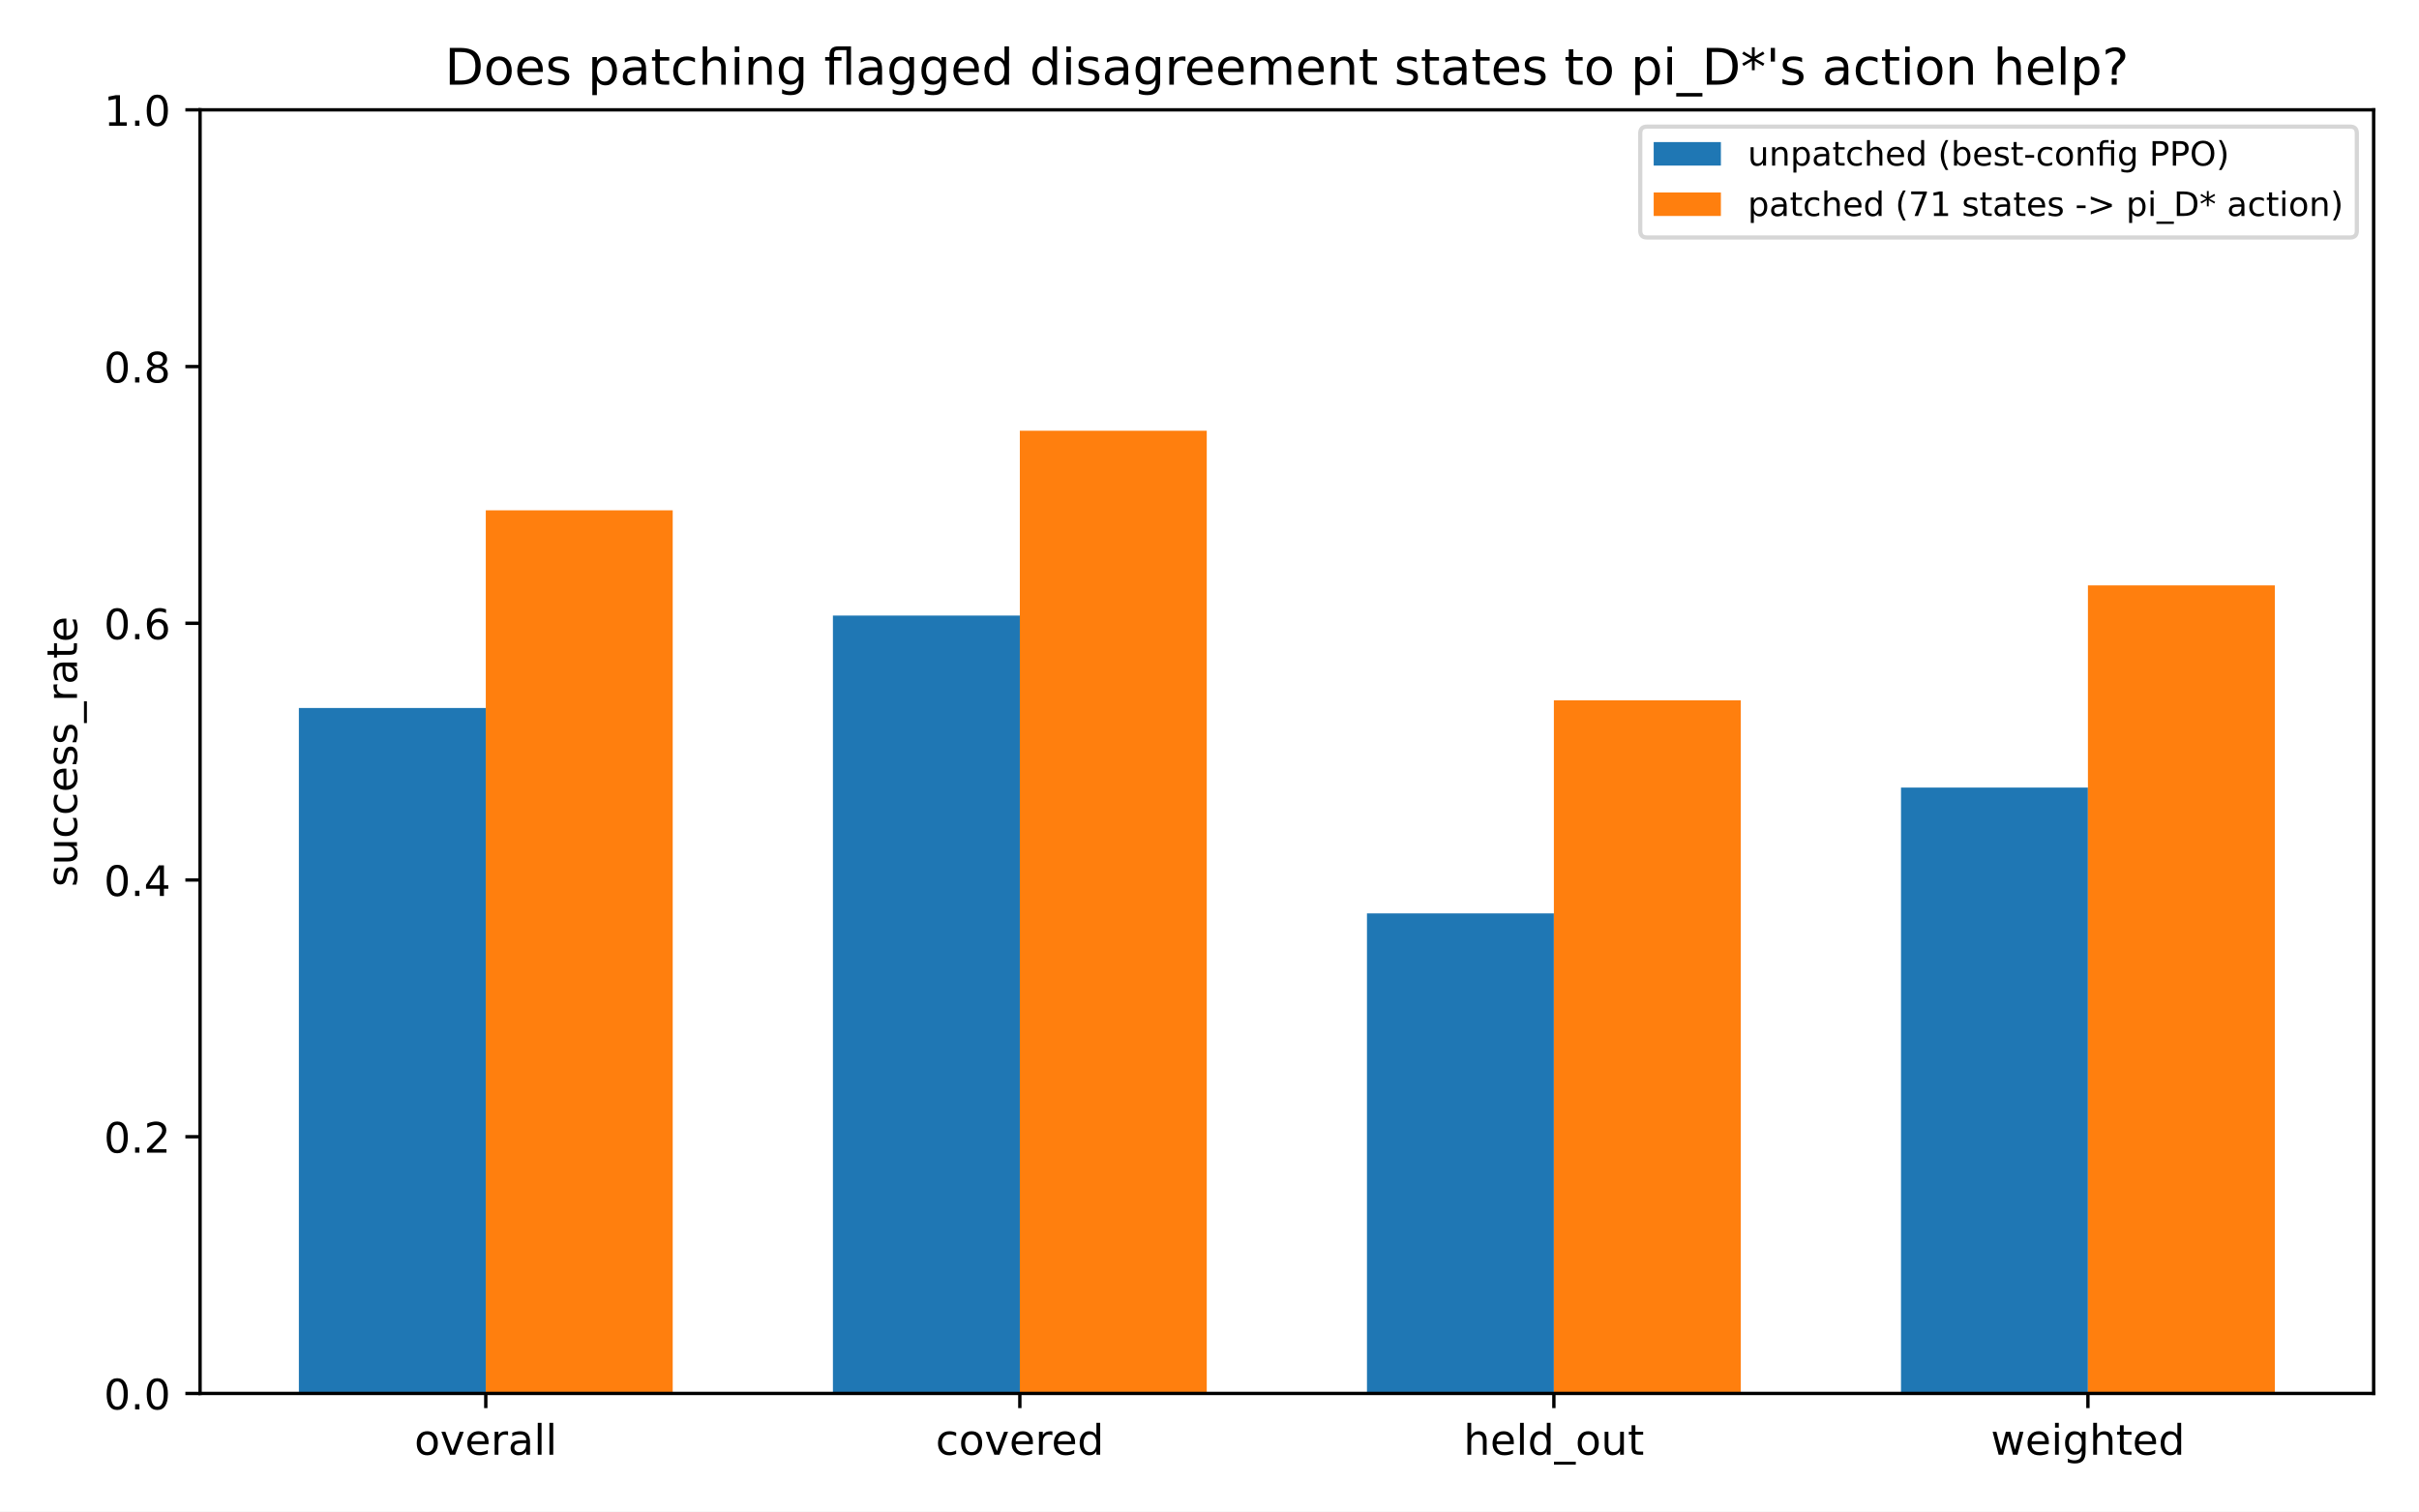
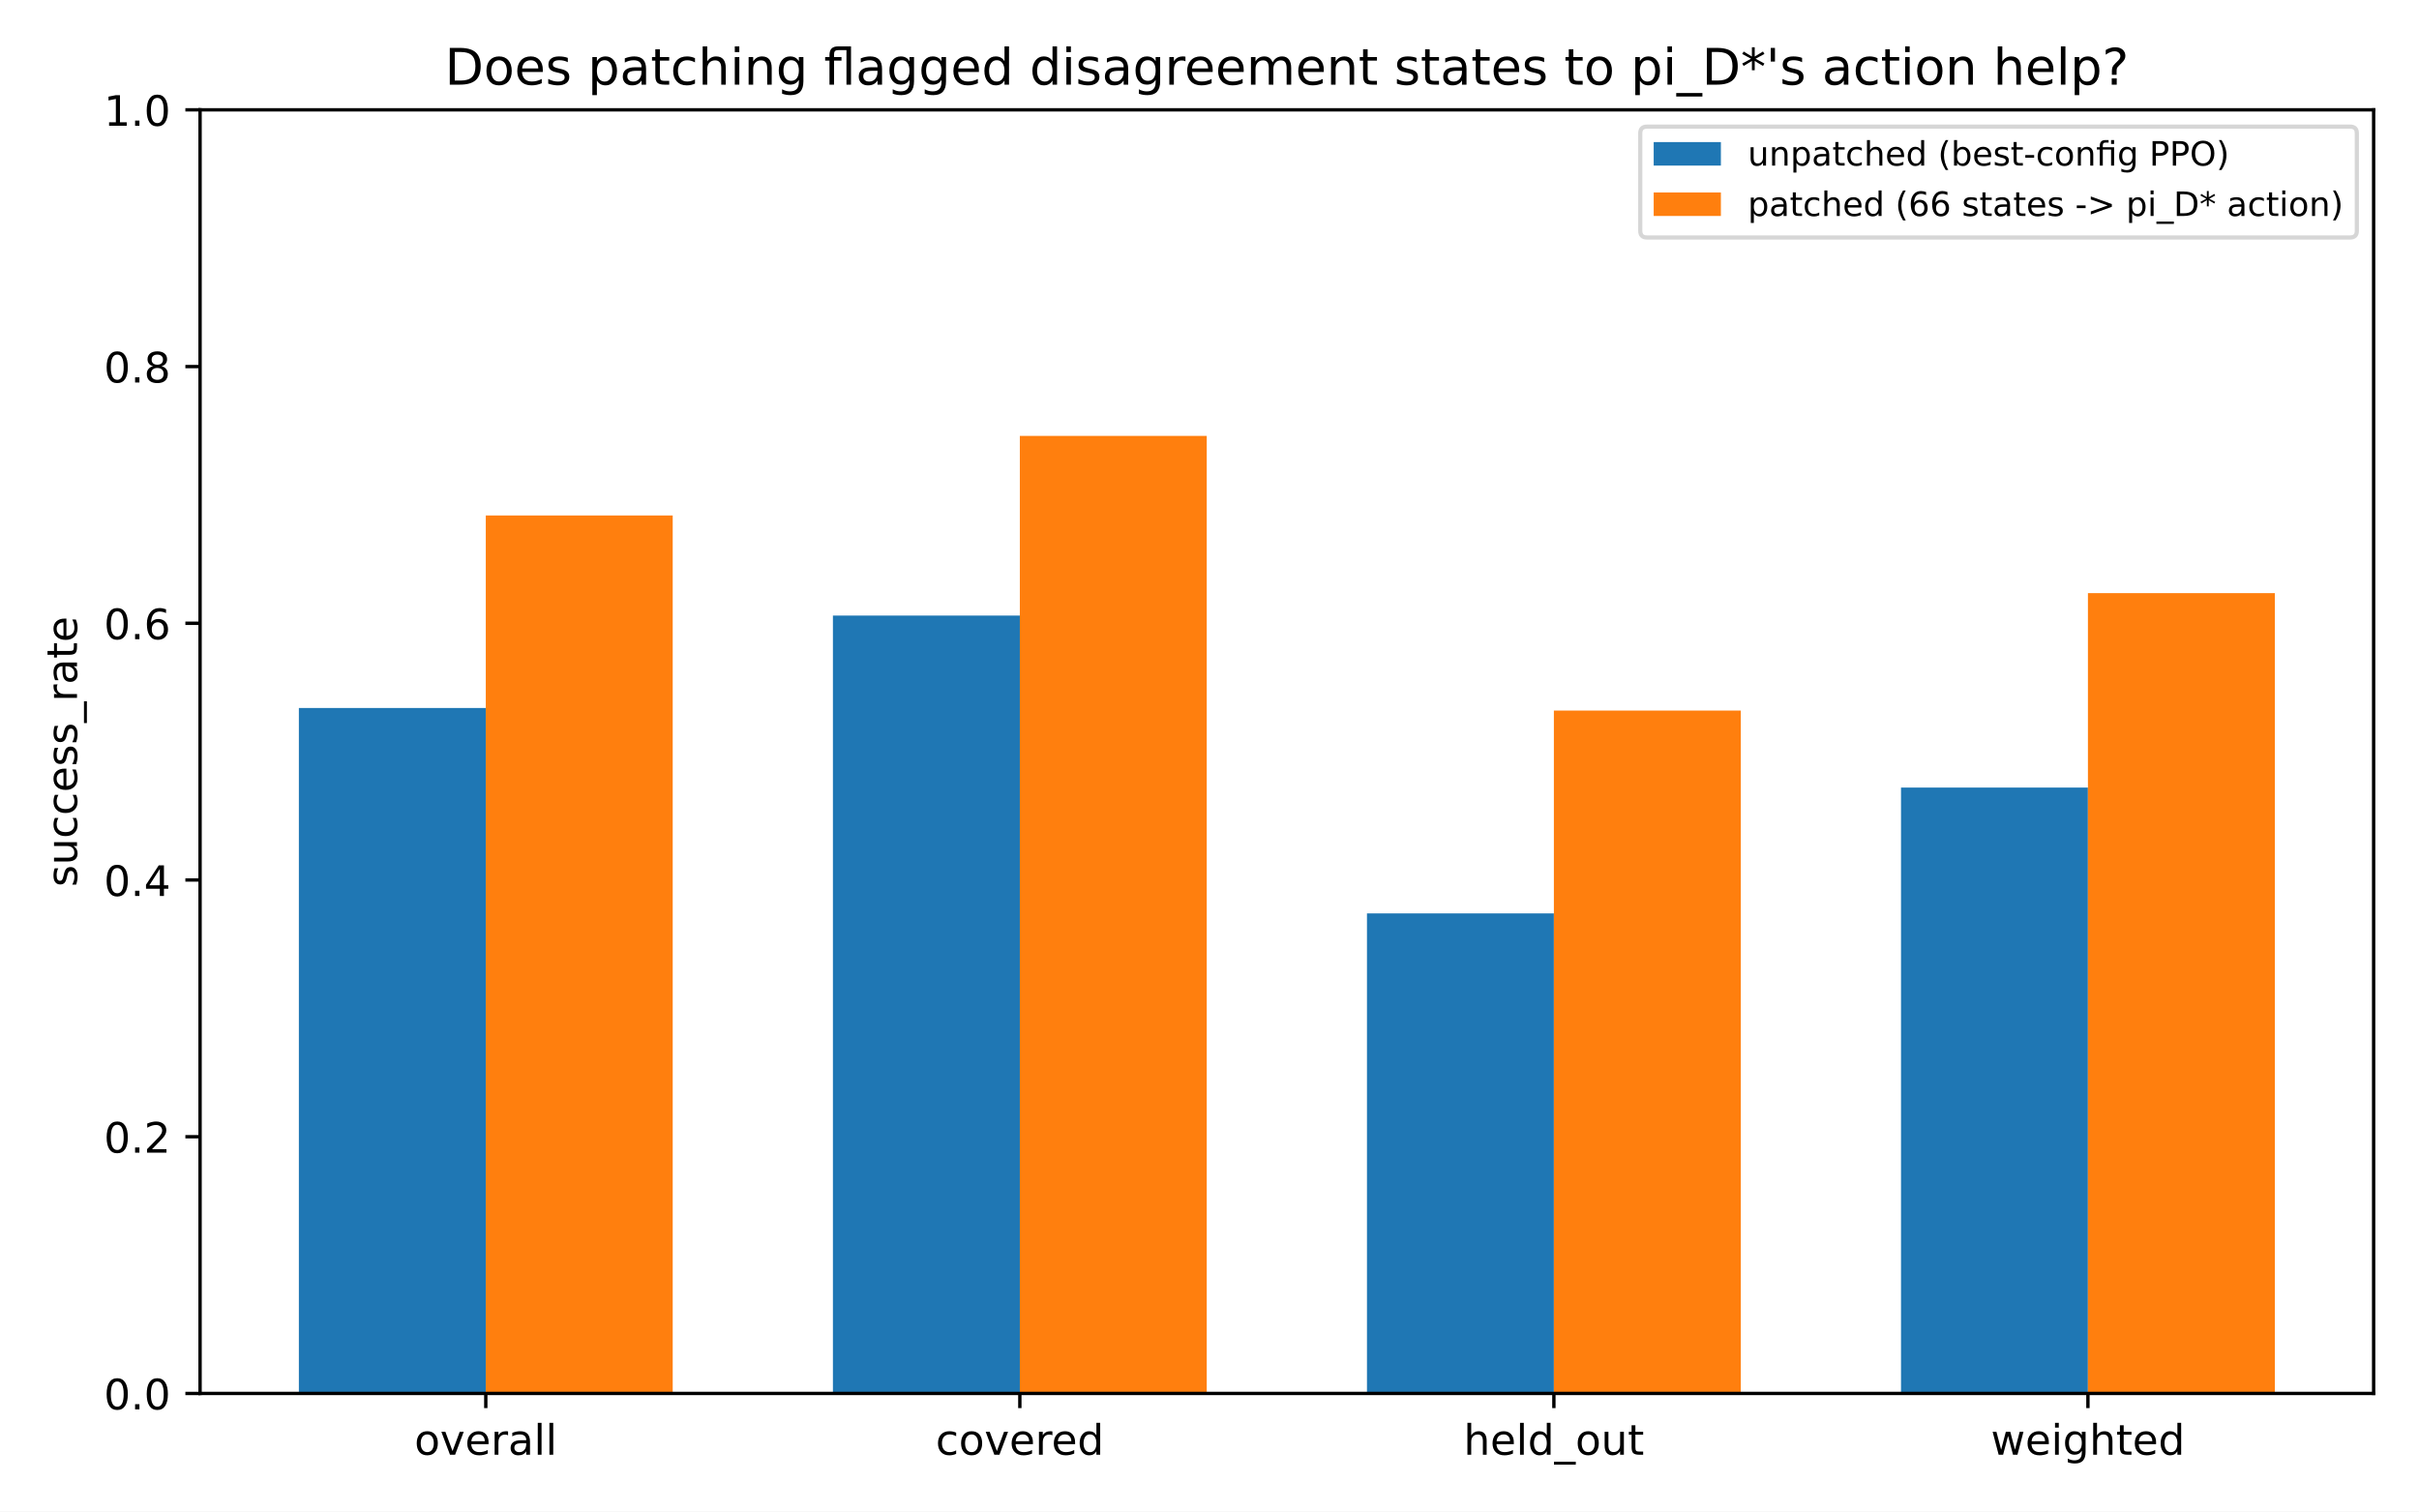
<svg xmlns="http://www.w3.org/2000/svg" xmlns:xlink="http://www.w3.org/1999/xlink" width="576pt" height="360pt" viewBox="0 0 576 360" version="1.1">
  <defs>
    <style type="text/css">*{stroke-linejoin: round; stroke-linecap: butt}</style>
  </defs>
  <g id="figure_1">
    <g id="patch_1">
      <path d="M 0 360  L 576 360  L 576 0  L 0 0  z " style="fill: #ffffff" />
    </g>
    <g id="axes_1">
      <g id="patch_2">
        <path d="M 47.64 331.878  L 565.2 331.878  L 565.2 26.16  L 47.64 26.16  z " style="fill: #ffffff" />
      </g>
      <g id="patch_3">
-         <path d="M 71.165 331.878  L 115.673 331.878  L 115.673 168.624  L 71.165 168.624  z " clip-path="url(#pdaf0932754)" style="fill: #1f77b4" />
+         <path d="M 71.165 331.878  L 115.673 331.878  L 115.673 168.624  L 71.165 168.624  z " clip-path="url(#p8ab4c88717)" style="fill: #1f77b4" />
      </g>
      <g id="patch_4">
-         <path d="M 198.33 331.878  L 242.838 331.878  L 242.838 146.613  L 198.33 146.613  z " clip-path="url(#pdaf0932754)" style="fill: #1f77b4" />
+         <path d="M 198.33 331.878  L 242.838 331.878  L 242.838 146.613  L 198.33 146.613  z " clip-path="url(#p8ab4c88717)" style="fill: #1f77b4" />
      </g>
      <g id="patch_5">
-         <path d="M 325.495 331.878  L 370.002 331.878  L 370.002 217.539  L 325.495 217.539  z " clip-path="url(#pdaf0932754)" style="fill: #1f77b4" />
+         <path d="M 325.495 331.878  L 370.002 331.878  L 370.002 217.539  L 325.495 217.539  z " clip-path="url(#p8ab4c88717)" style="fill: #1f77b4" />
      </g>
      <g id="patch_6">
-         <path d="M 452.659 331.878  L 497.167 331.878  L 497.167 187.579  L 452.659 187.579  z " clip-path="url(#pdaf0932754)" style="fill: #1f77b4" />
+         <path d="M 452.659 331.878  L 497.167 331.878  L 497.167 187.579  L 452.659 187.579  z " clip-path="url(#p8ab4c88717)" style="fill: #1f77b4" />
      </g>
      <g id="patch_7">
-         <path d="M 115.673 331.878  L 160.181 331.878  L 160.181 121.544  L 115.673 121.544  z " clip-path="url(#pdaf0932754)" style="fill: #ff7f0e" />
+         <path d="M 115.673 331.878  L 160.181 331.878  L 160.181 122.767  L 115.673 122.767  z " clip-path="url(#p8ab4c88717)" style="fill: #ff7f0e" />
      </g>
      <g id="patch_8">
-         <path d="M 242.838 331.878  L 287.345 331.878  L 287.345 102.589  L 242.838 102.589  z " clip-path="url(#pdaf0932754)" style="fill: #ff7f0e" />
+         <path d="M 242.838 331.878  L 287.345 331.878  L 287.345 103.812  L 242.838 103.812  z " clip-path="url(#p8ab4c88717)" style="fill: #ff7f0e" />
      </g>
      <g id="patch_9">
-         <path d="M 370.002 331.878  L 414.51 331.878  L 414.51 166.79  L 370.002 166.79  z " clip-path="url(#pdaf0932754)" style="fill: #ff7f0e" />
+         <path d="M 370.002 331.878  L 414.51 331.878  L 414.51 169.236  L 370.002 169.236  z " clip-path="url(#p8ab4c88717)" style="fill: #ff7f0e" />
      </g>
      <g id="patch_10">
-         <path d="M 497.167 331.878  L 541.675 331.878  L 541.675 139.428  L 497.167 139.428  z " clip-path="url(#pdaf0932754)" style="fill: #ff7f0e" />
+         <path d="M 497.167 331.878  L 541.675 331.878  L 541.675 141.263  L 497.167 141.263  z " clip-path="url(#p8ab4c88717)" style="fill: #ff7f0e" />
      </g>
      <g id="matplotlib.axis_1">
        <g id="xtick_1">
          <g id="line2d_1">
            <defs>
-               <path id="m076ad47d96" d="M 0 0  L 0 3.5  " style="stroke: #000000; stroke-width: 0.8" />
+               <path id="m109d5255bf" d="M 0 0  L 0 3.5  " style="stroke: #000000; stroke-width: 0.8" />
            </defs>
            <g>
-               <use xlink:href="#m076ad47d96" x="115.673" y="331.878" style="stroke: #000000; stroke-width: 0.8" />
+               <use xlink:href="#m109d5255bf" x="115.673" y="331.878" style="stroke: #000000; stroke-width: 0.8" />
            </g>
          </g>
          <g id="text_1">
            <g transform="translate(98.6801 346.4761) scale(0.1 -0.1)">
              <defs>
                <path id="DejaVuSans-52" d="M 1959 3097  Q 1497 3097 1228 2736  Q 959 2375 959 1747  Q 959 1119 1226 758  Q 1494 397 1959 397  Q 2419 397 2687 759  Q 2956 1122 2956 1747  Q 2956 2369 2687 2733  Q 2419 3097 1959 3097  z M 1959 3584  Q 2709 3584 3137 3096  Q 3566 2609 3566 1747  Q 3566 888 3137 398  Q 2709 -91 1959 -91  Q 1206 -91 779 398  Q 353 888 353 1747  Q 353 2609 779 3096  Q 1206 3584 1959 3584  z " transform="scale(0.015625)" />
                <path id="DejaVuSans-59" d="M 191 3500  L 800 3500  L 1894 563  L 2988 3500  L 3597 3500  L 2284 0  L 1503 0  L 191 3500  z " transform="scale(0.015625)" />
                <path id="DejaVuSans-48" d="M 3597 1894  L 3597 1613  L 953 1613  Q 991 1019 1311 708  Q 1631 397 2203 397  Q 2534 397 2845 478  Q 3156 559 3463 722  L 3463 178  Q 3153 47 2828 -22  Q 2503 -91 2169 -91  Q 1331 -91 842 396  Q 353 884 353 1716  Q 353 2575 817 3079  Q 1281 3584 2069 3584  Q 2775 3584 3186 3129  Q 3597 2675 3597 1894  z M 3022 2063  Q 3016 2534 2758 2815  Q 2500 3097 2075 3097  Q 1594 3097 1305 2825  Q 1016 2553 972 2059  L 3022 2063  z " transform="scale(0.015625)" />
                <path id="DejaVuSans-55" d="M 2631 2963  Q 2534 3019 2420 3045  Q 2306 3072 2169 3072  Q 1681 3072 1420 2755  Q 1159 2438 1159 1844  L 1159 0  L 581 0  L 581 3500  L 1159 3500  L 1159 2956  Q 1341 3275 1631 3429  Q 1922 3584 2338 3584  Q 2397 3584 2469 3576  Q 2541 3569 2628 3553  L 2631 2963  z " transform="scale(0.015625)" />
                <path id="DejaVuSans-44" d="M 2194 1759  Q 1497 1759 1228 1600  Q 959 1441 959 1056  Q 959 750 1161 570  Q 1363 391 1709 391  Q 2188 391 2477 730  Q 2766 1069 2766 1631  L 2766 1759  L 2194 1759  z M 3341 1997  L 3341 0  L 2766 0  L 2766 531  Q 2569 213 2275 61  Q 1981 -91 1556 -91  Q 1019 -91 701 211  Q 384 513 384 1019  Q 384 1609 779 1909  Q 1175 2209 1959 2209  L 2766 2209  L 2766 2266  Q 2766 2663 2505 2880  Q 2244 3097 1772 3097  Q 1472 3097 1187 3025  Q 903 2953 641 2809  L 641 3341  Q 956 3463 1253 3523  Q 1550 3584 1831 3584  Q 2591 3584 2966 3190  Q 3341 2797 3341 1997  z " transform="scale(0.015625)" />
                <path id="DejaVuSans-4f" d="M 603 4863  L 1178 4863  L 1178 0  L 603 0  L 603 4863  z " transform="scale(0.015625)" />
              </defs>
              <use xlink:href="#DejaVuSans-52" />
              <use xlink:href="#DejaVuSans-59" transform="translate(61.1875 0)" />
              <use xlink:href="#DejaVuSans-48" transform="translate(120.375 0)" />
              <use xlink:href="#DejaVuSans-55" transform="translate(181.9062 0)" />
              <use xlink:href="#DejaVuSans-44" transform="translate(223.0156 0)" />
              <use xlink:href="#DejaVuSans-4f" transform="translate(284.2969 0)" />
              <use xlink:href="#DejaVuSans-4f" transform="translate(312.0781 0)" />
            </g>
          </g>
        </g>
        <g id="xtick_2">
          <g id="line2d_2">
            <g>
-               <use xlink:href="#m076ad47d96" x="242.838" y="331.878" style="stroke: #000000; stroke-width: 0.8" />
+               <use xlink:href="#m109d5255bf" x="242.838" y="331.878" style="stroke: #000000; stroke-width: 0.8" />
            </g>
          </g>
          <g id="text_2">
            <g transform="translate(222.7971 346.4761) scale(0.1 -0.1)">
              <defs>
                <path id="DejaVuSans-46" d="M 3122 3366  L 3122 2828  Q 2878 2963 2633 3030  Q 2388 3097 2138 3097  Q 1578 3097 1268 2742  Q 959 2388 959 1747  Q 959 1106 1268 751  Q 1578 397 2138 397  Q 2388 397 2633 464  Q 2878 531 3122 666  L 3122 134  Q 2881 22 2623 -34  Q 2366 -91 2075 -91  Q 1284 -91 818 406  Q 353 903 353 1747  Q 353 2603 823 3093  Q 1294 3584 2113 3584  Q 2378 3584 2631 3529  Q 2884 3475 3122 3366  z " transform="scale(0.015625)" />
                <path id="DejaVuSans-47" d="M 2906 2969  L 2906 4863  L 3481 4863  L 3481 0  L 2906 0  L 2906 525  Q 2725 213 2448 61  Q 2172 -91 1784 -91  Q 1150 -91 751 415  Q 353 922 353 1747  Q 353 2572 751 3078  Q 1150 3584 1784 3584  Q 2172 3584 2448 3432  Q 2725 3281 2906 2969  z M 947 1747  Q 947 1113 1208 752  Q 1469 391 1925 391  Q 2381 391 2643 752  Q 2906 1113 2906 1747  Q 2906 2381 2643 2742  Q 2381 3103 1925 3103  Q 1469 3103 1208 2742  Q 947 2381 947 1747  z " transform="scale(0.015625)" />
              </defs>
              <use xlink:href="#DejaVuSans-46" />
              <use xlink:href="#DejaVuSans-52" transform="translate(54.98438 0)" />
              <use xlink:href="#DejaVuSans-59" transform="translate(116.1719 0)" />
              <use xlink:href="#DejaVuSans-48" transform="translate(175.3594 0)" />
              <use xlink:href="#DejaVuSans-55" transform="translate(236.8906 0)" />
              <use xlink:href="#DejaVuSans-48" transform="translate(275.7969 0)" />
              <use xlink:href="#DejaVuSans-47" transform="translate(337.3281 0)" />
            </g>
          </g>
        </g>
        <g id="xtick_3">
          <g id="line2d_3">
            <g>
-               <use xlink:href="#m076ad47d96" x="370.002" y="331.878" style="stroke: #000000; stroke-width: 0.8" />
+               <use xlink:href="#m109d5255bf" x="370.002" y="331.878" style="stroke: #000000; stroke-width: 0.8" />
            </g>
          </g>
          <g id="text_3">
            <g transform="translate(348.5054 346.4761) scale(0.1 -0.1)">
              <defs>
                <path id="DejaVuSans-4b" d="M 3513 2113  L 3513 0  L 2938 0  L 2938 2094  Q 2938 2591 2744 2837  Q 2550 3084 2163 3084  Q 1697 3084 1428 2787  Q 1159 2491 1159 1978  L 1159 0  L 581 0  L 581 4863  L 1159 4863  L 1159 2956  Q 1366 3272 1645 3428  Q 1925 3584 2291 3584  Q 2894 3584 3203 3211  Q 3513 2838 3513 2113  z " transform="scale(0.015625)" />
                <path id="DejaVuSans-42" d="M 3263 -1063  L 3263 -1509  L -63 -1509  L -63 -1063  L 3263 -1063  z " transform="scale(0.015625)" />
                <path id="DejaVuSans-58" d="M 544 1381  L 544 3500  L 1119 3500  L 1119 1403  Q 1119 906 1312 657  Q 1506 409 1894 409  Q 2359 409 2629 706  Q 2900 1003 2900 1516  L 2900 3500  L 3475 3500  L 3475 0  L 2900 0  L 2900 538  Q 2691 219 2414 64  Q 2138 -91 1772 -91  Q 1169 -91 856 284  Q 544 659 544 1381  z M 1991 3584  L 1991 3584  z " transform="scale(0.015625)" />
                <path id="DejaVuSans-57" d="M 1172 4494  L 1172 3500  L 2356 3500  L 2356 3053  L 1172 3053  L 1172 1153  Q 1172 725 1289 603  Q 1406 481 1766 481  L 2356 481  L 2356 0  L 1766 0  Q 1100 0 847 248  Q 594 497 594 1153  L 594 3053  L 172 3053  L 172 3500  L 594 3500  L 594 4494  L 1172 4494  z " transform="scale(0.015625)" />
              </defs>
              <use xlink:href="#DejaVuSans-4b" />
              <use xlink:href="#DejaVuSans-48" transform="translate(63.375 0)" />
              <use xlink:href="#DejaVuSans-4f" transform="translate(124.9062 0)" />
              <use xlink:href="#DejaVuSans-47" transform="translate(152.6875 0)" />
              <use xlink:href="#DejaVuSans-42" transform="translate(216.1719 0)" />
              <use xlink:href="#DejaVuSans-52" transform="translate(266.1719 0)" />
              <use xlink:href="#DejaVuSans-58" transform="translate(327.3594 0)" />
              <use xlink:href="#DejaVuSans-57" transform="translate(390.7344 0)" />
            </g>
          </g>
        </g>
        <g id="xtick_4">
          <g id="line2d_4">
            <g>
-               <use xlink:href="#m076ad47d96" x="497.167" y="331.878" style="stroke: #000000; stroke-width: 0.8" />
+               <use xlink:href="#m109d5255bf" x="497.167" y="331.878" style="stroke: #000000; stroke-width: 0.8" />
            </g>
          </g>
          <g id="text_4">
            <g transform="translate(474.0583 346.4761) scale(0.1 -0.1)">
              <defs>
                <path id="DejaVuSans-5a" d="M 269 3500  L 844 3500  L 1563 769  L 2278 3500  L 2956 3500  L 3675 769  L 4391 3500  L 4966 3500  L 4050 0  L 3372 0  L 2619 2869  L 1863 0  L 1184 0  L 269 3500  z " transform="scale(0.015625)" />
                <path id="DejaVuSans-4c" d="M 603 3500  L 1178 3500  L 1178 0  L 603 0  L 603 3500  z M 603 4863  L 1178 4863  L 1178 4134  L 603 4134  L 603 4863  z " transform="scale(0.015625)" />
                <path id="DejaVuSans-4a" d="M 2906 1791  Q 2906 2416 2648 2759  Q 2391 3103 1925 3103  Q 1463 3103 1205 2759  Q 947 2416 947 1791  Q 947 1169 1205 825  Q 1463 481 1925 481  Q 2391 481 2648 825  Q 2906 1169 2906 1791  z M 3481 434  Q 3481 -459 3084 -895  Q 2688 -1331 1869 -1331  Q 1566 -1331 1297 -1286  Q 1028 -1241 775 -1147  L 775 -588  Q 1028 -725 1275 -790  Q 1522 -856 1778 -856  Q 2344 -856 2625 -561  Q 2906 -266 2906 331  L 2906 616  Q 2728 306 2450 153  Q 2172 0 1784 0  Q 1141 0 747 490  Q 353 981 353 1791  Q 353 2603 747 3093  Q 1141 3584 1784 3584  Q 2172 3584 2450 3431  Q 2728 3278 2906 2969  L 2906 3500  L 3481 3500  L 3481 434  z " transform="scale(0.015625)" />
              </defs>
              <use xlink:href="#DejaVuSans-5a" />
              <use xlink:href="#DejaVuSans-48" transform="translate(81.78125 0)" />
              <use xlink:href="#DejaVuSans-4c" transform="translate(143.3125 0)" />
              <use xlink:href="#DejaVuSans-4a" transform="translate(171.0938 0)" />
              <use xlink:href="#DejaVuSans-4b" transform="translate(234.5781 0)" />
              <use xlink:href="#DejaVuSans-57" transform="translate(297.9531 0)" />
              <use xlink:href="#DejaVuSans-48" transform="translate(337.1562 0)" />
              <use xlink:href="#DejaVuSans-47" transform="translate(398.6875 0)" />
            </g>
          </g>
        </g>
      </g>
      <g id="matplotlib.axis_2">
        <g id="ytick_1">
          <g id="line2d_5">
            <defs>
-               <path id="mdde2400d10" d="M 0 0  L -3.5 0  " style="stroke: #000000; stroke-width: 0.8" />
+               <path id="m7473b26b9c" d="M 0 0  L -3.5 0  " style="stroke: #000000; stroke-width: 0.8" />
            </defs>
            <g>
-               <use xlink:href="#mdde2400d10" x="47.64" y="331.878" style="stroke: #000000; stroke-width: 0.8" />
+               <use xlink:href="#m7473b26b9c" x="47.64" y="331.878" style="stroke: #000000; stroke-width: 0.8" />
            </g>
          </g>
          <g id="text_5">
            <g transform="translate(24.73688 335.6765) scale(0.1 -0.1)">
              <defs>
                <path id="DejaVuSans-13" d="M 2034 4250  Q 1547 4250 1301 3770  Q 1056 3291 1056 2328  Q 1056 1369 1301 889  Q 1547 409 2034 409  Q 2525 409 2770 889  Q 3016 1369 3016 2328  Q 3016 3291 2770 3770  Q 2525 4250 2034 4250  z M 2034 4750  Q 2819 4750 3233 4129  Q 3647 3509 3647 2328  Q 3647 1150 3233 529  Q 2819 -91 2034 -91  Q 1250 -91 836 529  Q 422 1150 422 2328  Q 422 3509 836 4129  Q 1250 4750 2034 4750  z " transform="scale(0.015625)" />
                <path id="DejaVuSans-11" d="M 684 794  L 1344 794  L 1344 0  L 684 0  L 684 794  z " transform="scale(0.015625)" />
              </defs>
              <use xlink:href="#DejaVuSans-13" />
              <use xlink:href="#DejaVuSans-11" transform="translate(63.625 0)" />
              <use xlink:href="#DejaVuSans-13" transform="translate(95.40625 0)" />
            </g>
          </g>
        </g>
        <g id="ytick_2">
          <g id="line2d_6">
            <g>
-               <use xlink:href="#mdde2400d10" x="47.64" y="270.734" style="stroke: #000000; stroke-width: 0.8" />
+               <use xlink:href="#m7473b26b9c" x="47.64" y="270.734" style="stroke: #000000; stroke-width: 0.8" />
            </g>
          </g>
          <g id="text_6">
            <g transform="translate(24.73688 274.533) scale(0.1 -0.1)">
              <defs>
                <path id="DejaVuSans-15" d="M 1228 531  L 3431 531  L 3431 0  L 469 0  L 469 531  Q 828 903 1448 1529  Q 2069 2156 2228 2338  Q 2531 2678 2651 2914  Q 2772 3150 2772 3378  Q 2772 3750 2511 3984  Q 2250 4219 1831 4219  Q 1534 4219 1204 4116  Q 875 4013 500 3803  L 500 4441  Q 881 4594 1212 4672  Q 1544 4750 1819 4750  Q 2544 4750 2975 4387  Q 3406 4025 3406 3419  Q 3406 3131 3298 2873  Q 3191 2616 2906 2266  Q 2828 2175 2409 1742  Q 1991 1309 1228 531  z " transform="scale(0.015625)" />
              </defs>
              <use xlink:href="#DejaVuSans-13" />
              <use xlink:href="#DejaVuSans-11" transform="translate(63.625 0)" />
              <use xlink:href="#DejaVuSans-15" transform="translate(95.40625 0)" />
            </g>
          </g>
        </g>
        <g id="ytick_3">
          <g id="line2d_7">
            <g>
-               <use xlink:href="#mdde2400d10" x="47.64" y="209.591" style="stroke: #000000; stroke-width: 0.8" />
+               <use xlink:href="#m7473b26b9c" x="47.64" y="209.591" style="stroke: #000000; stroke-width: 0.8" />
            </g>
          </g>
          <g id="text_7">
            <g transform="translate(24.73688 213.3894) scale(0.1 -0.1)">
              <defs>
                <path id="DejaVuSans-17" d="M 2419 4116  L 825 1625  L 2419 1625  L 2419 4116  z M 2253 4666  L 3047 4666  L 3047 1625  L 3713 1625  L 3713 1100  L 3047 1100  L 3047 0  L 2419 0  L 2419 1100  L 313 1100  L 313 1709  L 2253 4666  z " transform="scale(0.015625)" />
              </defs>
              <use xlink:href="#DejaVuSans-13" />
              <use xlink:href="#DejaVuSans-11" transform="translate(63.625 0)" />
              <use xlink:href="#DejaVuSans-17" transform="translate(95.40625 0)" />
            </g>
          </g>
        </g>
        <g id="ytick_4">
          <g id="line2d_8">
            <g>
-               <use xlink:href="#mdde2400d10" x="47.64" y="148.447" style="stroke: #000000; stroke-width: 0.8" />
+               <use xlink:href="#m7473b26b9c" x="47.64" y="148.447" style="stroke: #000000; stroke-width: 0.8" />
            </g>
          </g>
          <g id="text_8">
            <g transform="translate(24.73688 152.2459) scale(0.1 -0.1)">
              <defs>
                <path id="DejaVuSans-19" d="M 2113 2584  Q 1688 2584 1439 2293  Q 1191 2003 1191 1497  Q 1191 994 1439 701  Q 1688 409 2113 409  Q 2538 409 2786 701  Q 3034 994 3034 1497  Q 3034 2003 2786 2293  Q 2538 2584 2113 2584  z M 3366 4563  L 3366 3988  Q 3128 4100 2886 4159  Q 2644 4219 2406 4219  Q 1781 4219 1451 3797  Q 1122 3375 1075 2522  Q 1259 2794 1537 2939  Q 1816 3084 2150 3084  Q 2853 3084 3261 2657  Q 3669 2231 3669 1497  Q 3669 778 3244 343  Q 2819 -91 2113 -91  Q 1303 -91 875 529  Q 447 1150 447 2328  Q 447 3434 972 4092  Q 1497 4750 2381 4750  Q 2619 4750 2861 4703  Q 3103 4656 3366 4563  z " transform="scale(0.015625)" />
              </defs>
              <use xlink:href="#DejaVuSans-13" />
              <use xlink:href="#DejaVuSans-11" transform="translate(63.625 0)" />
              <use xlink:href="#DejaVuSans-19" transform="translate(95.40625 0)" />
            </g>
          </g>
        </g>
        <g id="ytick_5">
          <g id="line2d_9">
            <g>
-               <use xlink:href="#mdde2400d10" x="47.64" y="87.304" style="stroke: #000000; stroke-width: 0.8" />
+               <use xlink:href="#m7473b26b9c" x="47.64" y="87.304" style="stroke: #000000; stroke-width: 0.8" />
            </g>
          </g>
          <g id="text_9">
            <g transform="translate(24.73688 91.10236) scale(0.1 -0.1)">
              <defs>
                <path id="DejaVuSans-1b" d="M 2034 2216  Q 1584 2216 1326 1975  Q 1069 1734 1069 1313  Q 1069 891 1326 650  Q 1584 409 2034 409  Q 2484 409 2743 651  Q 3003 894 3003 1313  Q 3003 1734 2745 1975  Q 2488 2216 2034 2216  z M 1403 2484  Q 997 2584 770 2862  Q 544 3141 544 3541  Q 544 4100 942 4425  Q 1341 4750 2034 4750  Q 2731 4750 3128 4425  Q 3525 4100 3525 3541  Q 3525 3141 3298 2862  Q 3072 2584 2669 2484  Q 3125 2378 3379 2068  Q 3634 1759 3634 1313  Q 3634 634 3220 271  Q 2806 -91 2034 -91  Q 1263 -91 848 271  Q 434 634 434 1313  Q 434 1759 690 2068  Q 947 2378 1403 2484  z M 1172 3481  Q 1172 3119 1398 2916  Q 1625 2713 2034 2713  Q 2441 2713 2670 2916  Q 2900 3119 2900 3481  Q 2900 3844 2670 4047  Q 2441 4250 2034 4250  Q 1625 4250 1398 4047  Q 1172 3844 1172 3481  z " transform="scale(0.015625)" />
              </defs>
              <use xlink:href="#DejaVuSans-13" />
              <use xlink:href="#DejaVuSans-11" transform="translate(63.625 0)" />
              <use xlink:href="#DejaVuSans-1b" transform="translate(95.40625 0)" />
            </g>
          </g>
        </g>
        <g id="ytick_6">
          <g id="line2d_10">
            <g>
-               <use xlink:href="#mdde2400d10" x="47.64" y="26.16" style="stroke: #000000; stroke-width: 0.8" />
+               <use xlink:href="#m7473b26b9c" x="47.64" y="26.16" style="stroke: #000000; stroke-width: 0.8" />
            </g>
          </g>
          <g id="text_10">
            <g transform="translate(24.73688 29.95883) scale(0.1 -0.1)">
              <defs>
                <path id="DejaVuSans-14" d="M 794 531  L 1825 531  L 1825 4091  L 703 3866  L 703 4441  L 1819 4666  L 2450 4666  L 2450 531  L 3481 531  L 3481 0  L 794 0  L 794 531  z " transform="scale(0.015625)" />
              </defs>
              <use xlink:href="#DejaVuSans-14" />
              <use xlink:href="#DejaVuSans-11" transform="translate(63.625 0)" />
              <use xlink:href="#DejaVuSans-13" transform="translate(95.40625 0)" />
            </g>
          </g>
        </g>
        <g id="text_11">
          <g transform="translate(18.33453 211.2329) rotate(-90) scale(0.1 -0.1)">
            <defs>
              <path id="DejaVuSans-56" d="M 2834 3397  L 2834 2853  Q 2591 2978 2328 3040  Q 2066 3103 1784 3103  Q 1356 3103 1142 2972  Q 928 2841 928 2578  Q 928 2378 1081 2264  Q 1234 2150 1697 2047  L 1894 2003  Q 2506 1872 2764 1633  Q 3022 1394 3022 966  Q 3022 478 2636 193  Q 2250 -91 1575 -91  Q 1294 -91 989 -36  Q 684 19 347 128  L 347 722  Q 666 556 975 473  Q 1284 391 1588 391  Q 1994 391 2212 530  Q 2431 669 2431 922  Q 2431 1156 2273 1281  Q 2116 1406 1581 1522  L 1381 1569  Q 847 1681 609 1914  Q 372 2147 372 2553  Q 372 3047 722 3315  Q 1072 3584 1716 3584  Q 2034 3584 2315 3537  Q 2597 3491 2834 3397  z " transform="scale(0.015625)" />
            </defs>
            <use xlink:href="#DejaVuSans-56" />
            <use xlink:href="#DejaVuSans-58" transform="translate(52.09375 0)" />
            <use xlink:href="#DejaVuSans-46" transform="translate(115.4688 0)" />
            <use xlink:href="#DejaVuSans-46" transform="translate(170.4531 0)" />
            <use xlink:href="#DejaVuSans-48" transform="translate(225.4375 0)" />
            <use xlink:href="#DejaVuSans-56" transform="translate(286.9688 0)" />
            <use xlink:href="#DejaVuSans-56" transform="translate(339.0625 0)" />
            <use xlink:href="#DejaVuSans-42" transform="translate(391.1562 0)" />
            <use xlink:href="#DejaVuSans-55" transform="translate(441.1562 0)" />
            <use xlink:href="#DejaVuSans-44" transform="translate(482.2656 0)" />
            <use xlink:href="#DejaVuSans-57" transform="translate(543.5469 0)" />
            <use xlink:href="#DejaVuSans-48" transform="translate(582.75 0)" />
          </g>
        </g>
      </g>
      <g id="patch_11">
        <path d="M 47.64 331.878  L 47.64 26.16  " style="fill: none; stroke: #000000; stroke-width: 0.8; stroke-linejoin: miter; stroke-linecap: square" />
      </g>
      <g id="patch_12">
        <path d="M 565.2 331.878  L 565.2 26.16  " style="fill: none; stroke: #000000; stroke-width: 0.8; stroke-linejoin: miter; stroke-linecap: square" />
      </g>
      <g id="patch_13">
        <path d="M 47.64 331.878  L 565.2 331.878  " style="fill: none; stroke: #000000; stroke-width: 0.8; stroke-linejoin: miter; stroke-linecap: square" />
      </g>
      <g id="patch_14">
        <path d="M 47.64 26.16  L 565.2 26.16  " style="fill: none; stroke: #000000; stroke-width: 0.8; stroke-linejoin: miter; stroke-linecap: square" />
      </g>
      <g id="text_12">
        <g transform="translate(105.9244 20.16) scale(0.12 -0.12)">
          <defs>
            <path id="DejaVuSans-27" d="M 1259 4147  L 1259 519  L 2022 519  Q 2988 519 3436 956  Q 3884 1394 3884 2338  Q 3884 3275 3436 3711  Q 2988 4147 2022 4147  L 1259 4147  z M 628 4666  L 1925 4666  Q 3281 4666 3915 4102  Q 4550 3538 4550 2338  Q 4550 1131 3912 565  Q 3275 0 1925 0  L 628 0  L 628 4666  z " transform="scale(0.015625)" />
            <path id="DejaVuSans-3" transform="scale(0.015625)" />
            <path id="DejaVuSans-53" d="M 1159 525  L 1159 -1331  L 581 -1331  L 581 3500  L 1159 3500  L 1159 2969  Q 1341 3281 1617 3432  Q 1894 3584 2278 3584  Q 2916 3584 3314 3078  Q 3713 2572 3713 1747  Q 3713 922 3314 415  Q 2916 -91 2278 -91  Q 1894 -91 1617 61  Q 1341 213 1159 525  z M 3116 1747  Q 3116 2381 2855 2742  Q 2594 3103 2138 3103  Q 1681 3103 1420 2742  Q 1159 2381 1159 1747  Q 1159 1113 1420 752  Q 1681 391 2138 391  Q 2594 391 2855 752  Q 3116 1113 3116 1747  z " transform="scale(0.015625)" />
            <path id="DejaVuSans-51" d="M 3513 2113  L 3513 0  L 2938 0  L 2938 2094  Q 2938 2591 2744 2837  Q 2550 3084 2163 3084  Q 1697 3084 1428 2787  Q 1159 2491 1159 1978  L 1159 0  L 581 0  L 581 3500  L 1159 3500  L 1159 2956  Q 1366 3272 1645 3428  Q 1925 3584 2291 3584  Q 2894 3584 3203 3211  Q 3513 2838 3513 2113  z " transform="scale(0.015625)" />
            <path id="DejaVuSans-13b0" d="M 1831 4863  L 3431 4863  L 3431 0  L 2853 0  L 2853 4384  L 1825 4384  Q 1516 4384 1395 4259  Q 1275 4134 1275 3809  L 1275 3500  L 2222 3500  L 2222 3053  L 1275 3053  L 1275 0  L 697 0  L 697 3053  L 147 3053  L 147 3500  L 697 3500  L 697 3744  Q 697 4328 969 4595  Q 1241 4863 1831 4863  z " transform="scale(0.015625)" />
            <path id="DejaVuSans-50" d="M 3328 2828  Q 3544 3216 3844 3400  Q 4144 3584 4550 3584  Q 5097 3584 5394 3201  Q 5691 2819 5691 2113  L 5691 0  L 5113 0  L 5113 2094  Q 5113 2597 4934 2840  Q 4756 3084 4391 3084  Q 3944 3084 3684 2787  Q 3425 2491 3425 1978  L 3425 0  L 2847 0  L 2847 2094  Q 2847 2600 2669 2842  Q 2491 3084 2119 3084  Q 1678 3084 1418 2786  Q 1159 2488 1159 1978  L 1159 0  L 581 0  L 581 3500  L 1159 3500  L 1159 2956  Q 1356 3278 1631 3431  Q 1906 3584 2284 3584  Q 2666 3584 2933 3390  Q 3200 3197 3328 2828  z " transform="scale(0.015625)" />
            <path id="DejaVuSans-d" d="M 3009 3897  L 1888 3291  L 3009 2681  L 2828 2375  L 1778 3009  L 1778 1831  L 1422 1831  L 1422 3009  L 372 2375  L 191 2681  L 1313 3291  L 191 3897  L 372 4206  L 1422 3572  L 1422 4750  L 1778 4750  L 1778 3572  L 2828 4206  L 3009 3897  z " transform="scale(0.015625)" />
            <path id="DejaVuSans-a" d="M 1147 4666  L 1147 2931  L 616 2931  L 616 4666  L 1147 4666  z " transform="scale(0.015625)" />
            <path id="DejaVuSans-22" d="M 1222 794  L 1856 794  L 1856 0  L 1222 0  L 1222 794  z M 1838 1253  L 1241 1253  L 1241 1734  Q 1241 2050 1328 2253  Q 1416 2456 1697 2725  L 1978 3003  Q 2156 3169 2236 3316  Q 2316 3463 2316 3616  Q 2316 3894 2111 4066  Q 1906 4238 1569 4238  Q 1322 4238 1042 4128  Q 763 4019 459 3809  L 459 4397  Q 753 4575 1054 4662  Q 1356 4750 1678 4750  Q 2253 4750 2601 4447  Q 2950 4144 2950 3647  Q 2950 3409 2837 3195  Q 2725 2981 2444 2713  L 2169 2444  Q 2022 2297 1961 2214  Q 1900 2131 1875 2053  Q 1856 1988 1847 1894  Q 1838 1800 1838 1638  L 1838 1253  z " transform="scale(0.015625)" />
          </defs>
          <use xlink:href="#DejaVuSans-27" />
          <use xlink:href="#DejaVuSans-52" transform="translate(77 0)" />
          <use xlink:href="#DejaVuSans-48" transform="translate(138.1875 0)" />
          <use xlink:href="#DejaVuSans-56" transform="translate(199.7188 0)" />
          <use xlink:href="#DejaVuSans-3" transform="translate(251.8125 0)" />
          <use xlink:href="#DejaVuSans-53" transform="translate(283.5938 0)" />
          <use xlink:href="#DejaVuSans-44" transform="translate(347.0781 0)" />
          <use xlink:href="#DejaVuSans-57" transform="translate(408.3594 0)" />
          <use xlink:href="#DejaVuSans-46" transform="translate(447.5625 0)" />
          <use xlink:href="#DejaVuSans-4b" transform="translate(502.5469 0)" />
          <use xlink:href="#DejaVuSans-4c" transform="translate(565.9219 0)" />
          <use xlink:href="#DejaVuSans-51" transform="translate(593.7031 0)" />
          <use xlink:href="#DejaVuSans-4a" transform="translate(657.0781 0)" />
          <use xlink:href="#DejaVuSans-3" transform="translate(720.5625 0)" />
          <use xlink:href="#DejaVuSans-13b0" transform="translate(752.3438 0)" />
          <use xlink:href="#DejaVuSans-44" transform="translate(815.3281 0)" />
          <use xlink:href="#DejaVuSans-4a" transform="translate(876.6094 0)" />
          <use xlink:href="#DejaVuSans-4a" transform="translate(940.0938 0)" />
          <use xlink:href="#DejaVuSans-48" transform="translate(1003.578 0)" />
          <use xlink:href="#DejaVuSans-47" transform="translate(1065.109 0)" />
          <use xlink:href="#DejaVuSans-3" transform="translate(1128.594 0)" />
          <use xlink:href="#DejaVuSans-47" transform="translate(1160.375 0)" />
          <use xlink:href="#DejaVuSans-4c" transform="translate(1223.859 0)" />
          <use xlink:href="#DejaVuSans-56" transform="translate(1251.641 0)" />
          <use xlink:href="#DejaVuSans-44" transform="translate(1303.734 0)" />
          <use xlink:href="#DejaVuSans-4a" transform="translate(1365.016 0)" />
          <use xlink:href="#DejaVuSans-55" transform="translate(1428.5 0)" />
          <use xlink:href="#DejaVuSans-48" transform="translate(1467.406 0)" />
          <use xlink:href="#DejaVuSans-48" transform="translate(1528.938 0)" />
          <use xlink:href="#DejaVuSans-50" transform="translate(1590.469 0)" />
          <use xlink:href="#DejaVuSans-48" transform="translate(1687.875 0)" />
          <use xlink:href="#DejaVuSans-51" transform="translate(1749.406 0)" />
          <use xlink:href="#DejaVuSans-57" transform="translate(1812.781 0)" />
          <use xlink:href="#DejaVuSans-3" transform="translate(1851.984 0)" />
          <use xlink:href="#DejaVuSans-56" transform="translate(1883.766 0)" />
          <use xlink:href="#DejaVuSans-57" transform="translate(1935.859 0)" />
          <use xlink:href="#DejaVuSans-44" transform="translate(1975.062 0)" />
          <use xlink:href="#DejaVuSans-57" transform="translate(2036.344 0)" />
          <use xlink:href="#DejaVuSans-48" transform="translate(2075.547 0)" />
          <use xlink:href="#DejaVuSans-56" transform="translate(2137.078 0)" />
          <use xlink:href="#DejaVuSans-3" transform="translate(2189.172 0)" />
          <use xlink:href="#DejaVuSans-57" transform="translate(2220.953 0)" />
          <use xlink:href="#DejaVuSans-52" transform="translate(2260.156 0)" />
          <use xlink:href="#DejaVuSans-3" transform="translate(2321.344 0)" />
          <use xlink:href="#DejaVuSans-53" transform="translate(2353.125 0)" />
          <use xlink:href="#DejaVuSans-4c" transform="translate(2416.609 0)" />
          <use xlink:href="#DejaVuSans-42" transform="translate(2444.391 0)" />
          <use xlink:href="#DejaVuSans-27" transform="translate(2494.391 0)" />
          <use xlink:href="#DejaVuSans-d" transform="translate(2571.391 0)" />
          <use xlink:href="#DejaVuSans-a" transform="translate(2621.391 0)" />
          <use xlink:href="#DejaVuSans-56" transform="translate(2648.875 0)" />
          <use xlink:href="#DejaVuSans-3" transform="translate(2700.969 0)" />
          <use xlink:href="#DejaVuSans-44" transform="translate(2732.75 0)" />
          <use xlink:href="#DejaVuSans-46" transform="translate(2794.031 0)" />
          <use xlink:href="#DejaVuSans-57" transform="translate(2849.016 0)" />
          <use xlink:href="#DejaVuSans-4c" transform="translate(2888.219 0)" />
          <use xlink:href="#DejaVuSans-52" transform="translate(2916 0)" />
          <use xlink:href="#DejaVuSans-51" transform="translate(2977.188 0)" />
          <use xlink:href="#DejaVuSans-3" transform="translate(3040.562 0)" />
          <use xlink:href="#DejaVuSans-4b" transform="translate(3072.344 0)" />
          <use xlink:href="#DejaVuSans-48" transform="translate(3135.719 0)" />
          <use xlink:href="#DejaVuSans-4f" transform="translate(3197.25 0)" />
          <use xlink:href="#DejaVuSans-53" transform="translate(3225.031 0)" />
          <use xlink:href="#DejaVuSans-22" transform="translate(3288.516 0)" />
        </g>
      </g>
      <g id="legend_1">
        <g id="patch_15">
          <path d="M 392.169 56.561  L 559.6 56.561  Q 561.2 56.561 561.2 54.961  L 561.2 31.76  Q 561.2 30.16 559.6 30.16  L 392.169 30.16  Q 390.569 30.16 390.569 31.76  L 390.569 54.961  Q 390.569 56.561 392.169 56.561  z " style="fill: #ffffff; opacity: 0.8; stroke: #cccccc; stroke-linejoin: miter" />
        </g>
        <g id="patch_16">
          <path d="M 393.769 39.439  L 409.769 39.439  L 409.769 33.839  L 393.769 33.839  z " style="fill: #1f77b4" />
        </g>
        <g id="text_13">
          <g transform="translate(416.1687 39.43875) scale(0.08 -0.08)">
            <defs>
              <path id="DejaVuSans-b" d="M 1984 4856  Q 1566 4138 1362 3434  Q 1159 2731 1159 2009  Q 1159 1288 1364 580  Q 1569 -128 1984 -844  L 1484 -844  Q 1016 -109 783 600  Q 550 1309 550 2009  Q 550 2706 781 3412  Q 1013 4119 1484 4856  L 1984 4856  z " transform="scale(0.015625)" />
              <path id="DejaVuSans-45" d="M 3116 1747  Q 3116 2381 2855 2742  Q 2594 3103 2138 3103  Q 1681 3103 1420 2742  Q 1159 2381 1159 1747  Q 1159 1113 1420 752  Q 1681 391 2138 391  Q 2594 391 2855 752  Q 3116 1113 3116 1747  z M 1159 2969  Q 1341 3281 1617 3432  Q 1894 3584 2278 3584  Q 2916 3584 3314 3078  Q 3713 2572 3713 1747  Q 3713 922 3314 415  Q 2916 -91 2278 -91  Q 1894 -91 1617 61  Q 1341 213 1159 525  L 1159 0  L 581 0  L 581 4863  L 1159 4863  L 1159 2969  z " transform="scale(0.015625)" />
              <path id="DejaVuSans-10" d="M 313 2009  L 1997 2009  L 1997 1497  L 313 1497  L 313 2009  z " transform="scale(0.015625)" />
              <path id="DejaVuSans-13af" d="M 3431 3500  L 3431 0  L 2853 0  L 2853 3053  L 1275 3053  L 1275 0  L 697 0  L 697 3053  L 147 3053  L 147 3500  L 697 3500  L 697 3744  Q 697 4316 967 4589  Q 1238 4863 1797 4863  L 2375 4863  L 2375 4384  L 1825 4384  Q 1516 4384 1395 4259  Q 1275 4134 1275 3809  L 1275 3500  L 3431 3500  z M 2853 4856  L 3431 4856  L 3431 4128  L 2853 4128  L 2853 4856  z " transform="scale(0.015625)" />
              <path id="DejaVuSans-33" d="M 1259 4147  L 1259 2394  L 2053 2394  Q 2494 2394 2734 2622  Q 2975 2850 2975 3272  Q 2975 3691 2734 3919  Q 2494 4147 2053 4147  L 1259 4147  z M 628 4666  L 2053 4666  Q 2838 4666 3239 4311  Q 3641 3956 3641 3272  Q 3641 2581 3239 2228  Q 2838 1875 2053 1875  L 1259 1875  L 1259 0  L 628 0  L 628 4666  z " transform="scale(0.015625)" />
              <path id="DejaVuSans-32" d="M 2522 4238  Q 1834 4238 1429 3725  Q 1025 3213 1025 2328  Q 1025 1447 1429 934  Q 1834 422 2522 422  Q 3209 422 3611 934  Q 4013 1447 4013 2328  Q 4013 3213 3611 3725  Q 3209 4238 2522 4238  z M 2522 4750  Q 3503 4750 4090 4092  Q 4678 3434 4678 2328  Q 4678 1225 4090 567  Q 3503 -91 2522 -91  Q 1538 -91 948 565  Q 359 1222 359 2328  Q 359 3434 948 4092  Q 1538 4750 2522 4750  z " transform="scale(0.015625)" />
              <path id="DejaVuSans-c" d="M 513 4856  L 1013 4856  Q 1481 4119 1714 3412  Q 1947 2706 1947 2009  Q 1947 1309 1714 600  Q 1481 -109 1013 -844  L 513 -844  Q 928 -128 1133 580  Q 1338 1288 1338 2009  Q 1338 2731 1133 3434  Q 928 4138 513 4856  z " transform="scale(0.015625)" />
            </defs>
            <use xlink:href="#DejaVuSans-58" />
            <use xlink:href="#DejaVuSans-51" transform="translate(63.375 0)" />
            <use xlink:href="#DejaVuSans-53" transform="translate(126.75 0)" />
            <use xlink:href="#DejaVuSans-44" transform="translate(190.2344 0)" />
            <use xlink:href="#DejaVuSans-57" transform="translate(251.5156 0)" />
            <use xlink:href="#DejaVuSans-46" transform="translate(290.7188 0)" />
            <use xlink:href="#DejaVuSans-4b" transform="translate(345.7031 0)" />
            <use xlink:href="#DejaVuSans-48" transform="translate(409.0781 0)" />
            <use xlink:href="#DejaVuSans-47" transform="translate(470.6094 0)" />
            <use xlink:href="#DejaVuSans-3" transform="translate(534.0938 0)" />
            <use xlink:href="#DejaVuSans-b" transform="translate(565.875 0)" />
            <use xlink:href="#DejaVuSans-45" transform="translate(604.8906 0)" />
            <use xlink:href="#DejaVuSans-48" transform="translate(668.375 0)" />
            <use xlink:href="#DejaVuSans-56" transform="translate(729.9062 0)" />
            <use xlink:href="#DejaVuSans-57" transform="translate(782 0)" />
            <use xlink:href="#DejaVuSans-10" transform="translate(821.2031 0)" />
            <use xlink:href="#DejaVuSans-46" transform="translate(857.2812 0)" />
            <use xlink:href="#DejaVuSans-52" transform="translate(912.2656 0)" />
            <use xlink:href="#DejaVuSans-51" transform="translate(973.4531 0)" />
            <use xlink:href="#DejaVuSans-13af" transform="translate(1036.828 0)" />
            <use xlink:href="#DejaVuSans-4a" transform="translate(1099.812 0)" />
            <use xlink:href="#DejaVuSans-3" transform="translate(1163.297 0)" />
            <use xlink:href="#DejaVuSans-33" transform="translate(1195.078 0)" />
            <use xlink:href="#DejaVuSans-33" transform="translate(1255.375 0)" />
            <use xlink:href="#DejaVuSans-32" transform="translate(1315.672 0)" />
            <use xlink:href="#DejaVuSans-c" transform="translate(1394.391 0)" />
          </g>
        </g>
        <g id="patch_17">
          <path d="M 393.769 51.439  L 409.769 51.439  L 409.769 45.839  L 393.769 45.839  z " style="fill: #ff7f0e" />
        </g>
        <g id="text_14">
          <g transform="translate(416.1687 51.43937) scale(0.08 -0.08)">
            <defs>
-               <path id="DejaVuSans-1a" d="M 525 4666  L 3525 4666  L 3525 4397  L 1831 0  L 1172 0  L 2766 4134  L 525 4134  L 525 4666  z " transform="scale(0.015625)" />
              <path id="DejaVuSans-21" d="M 678 3150  L 678 3719  L 4684 2266  L 4684 1747  L 678 294  L 678 863  L 3897 2003  L 678 3150  z " transform="scale(0.015625)" />
            </defs>
            <use xlink:href="#DejaVuSans-53" />
            <use xlink:href="#DejaVuSans-44" transform="translate(63.48438 0)" />
            <use xlink:href="#DejaVuSans-57" transform="translate(124.7656 0)" />
            <use xlink:href="#DejaVuSans-46" transform="translate(163.9688 0)" />
            <use xlink:href="#DejaVuSans-4b" transform="translate(218.9531 0)" />
            <use xlink:href="#DejaVuSans-48" transform="translate(282.3281 0)" />
            <use xlink:href="#DejaVuSans-47" transform="translate(343.8594 0)" />
            <use xlink:href="#DejaVuSans-3" transform="translate(407.3438 0)" />
            <use xlink:href="#DejaVuSans-b" transform="translate(439.125 0)" />
-             <use xlink:href="#DejaVuSans-1a" transform="translate(478.1406 0)" />
-             <use xlink:href="#DejaVuSans-14" transform="translate(541.7656 0)" />
+             <use xlink:href="#DejaVuSans-19" transform="translate(478.1406 0)" />
+             <use xlink:href="#DejaVuSans-19" transform="translate(541.7656 0)" />
            <use xlink:href="#DejaVuSans-3" transform="translate(605.3906 0)" />
            <use xlink:href="#DejaVuSans-56" transform="translate(637.1719 0)" />
            <use xlink:href="#DejaVuSans-57" transform="translate(689.2656 0)" />
            <use xlink:href="#DejaVuSans-44" transform="translate(728.4688 0)" />
            <use xlink:href="#DejaVuSans-57" transform="translate(789.75 0)" />
            <use xlink:href="#DejaVuSans-48" transform="translate(828.9531 0)" />
            <use xlink:href="#DejaVuSans-56" transform="translate(890.4844 0)" />
            <use xlink:href="#DejaVuSans-3" transform="translate(942.5781 0)" />
            <use xlink:href="#DejaVuSans-10" transform="translate(974.3594 0)" />
            <use xlink:href="#DejaVuSans-21" transform="translate(1010.438 0)" />
            <use xlink:href="#DejaVuSans-3" transform="translate(1094.234 0)" />
            <use xlink:href="#DejaVuSans-53" transform="translate(1126.016 0)" />
            <use xlink:href="#DejaVuSans-4c" transform="translate(1189.5 0)" />
            <use xlink:href="#DejaVuSans-42" transform="translate(1217.281 0)" />
            <use xlink:href="#DejaVuSans-27" transform="translate(1267.281 0)" />
            <use xlink:href="#DejaVuSans-d" transform="translate(1344.281 0)" />
            <use xlink:href="#DejaVuSans-3" transform="translate(1394.281 0)" />
            <use xlink:href="#DejaVuSans-44" transform="translate(1426.062 0)" />
            <use xlink:href="#DejaVuSans-46" transform="translate(1487.344 0)" />
            <use xlink:href="#DejaVuSans-57" transform="translate(1542.328 0)" />
            <use xlink:href="#DejaVuSans-4c" transform="translate(1581.531 0)" />
            <use xlink:href="#DejaVuSans-52" transform="translate(1609.312 0)" />
            <use xlink:href="#DejaVuSans-51" transform="translate(1670.5 0)" />
            <use xlink:href="#DejaVuSans-c" transform="translate(1733.875 0)" />
          </g>
        </g>
      </g>
    </g>
  </g>
  <defs>
-     <clipPath id="pdaf0932754">
+     <clipPath id="p8ab4c88717">
      <rect x="47.64" y="26.16" width="517.56" height="305.718" />
    </clipPath>
  </defs>
</svg>
